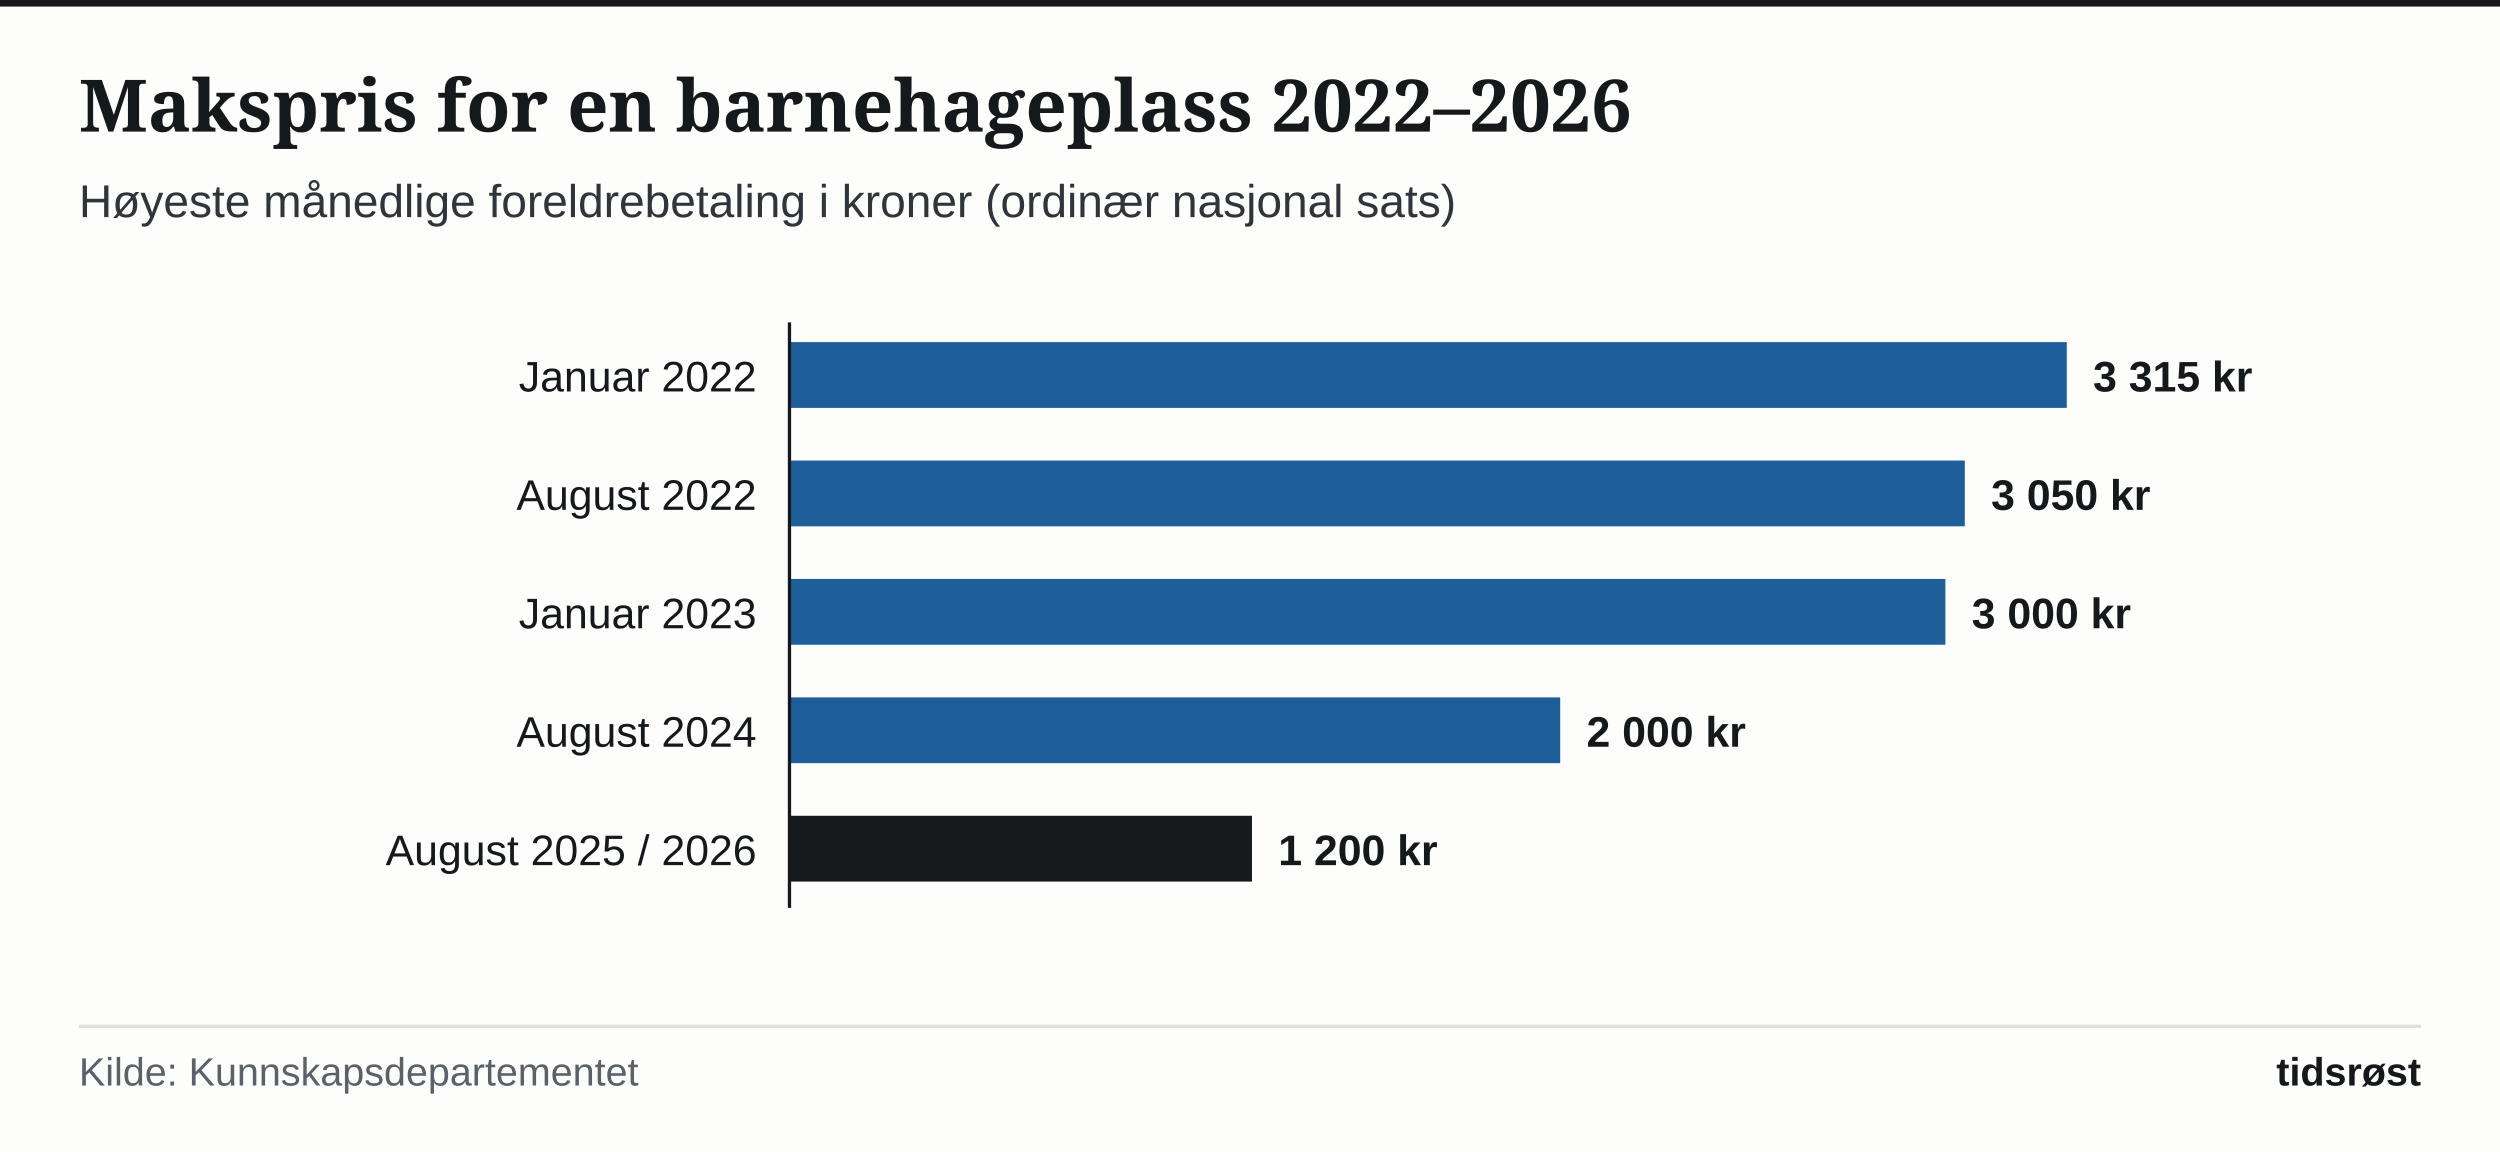
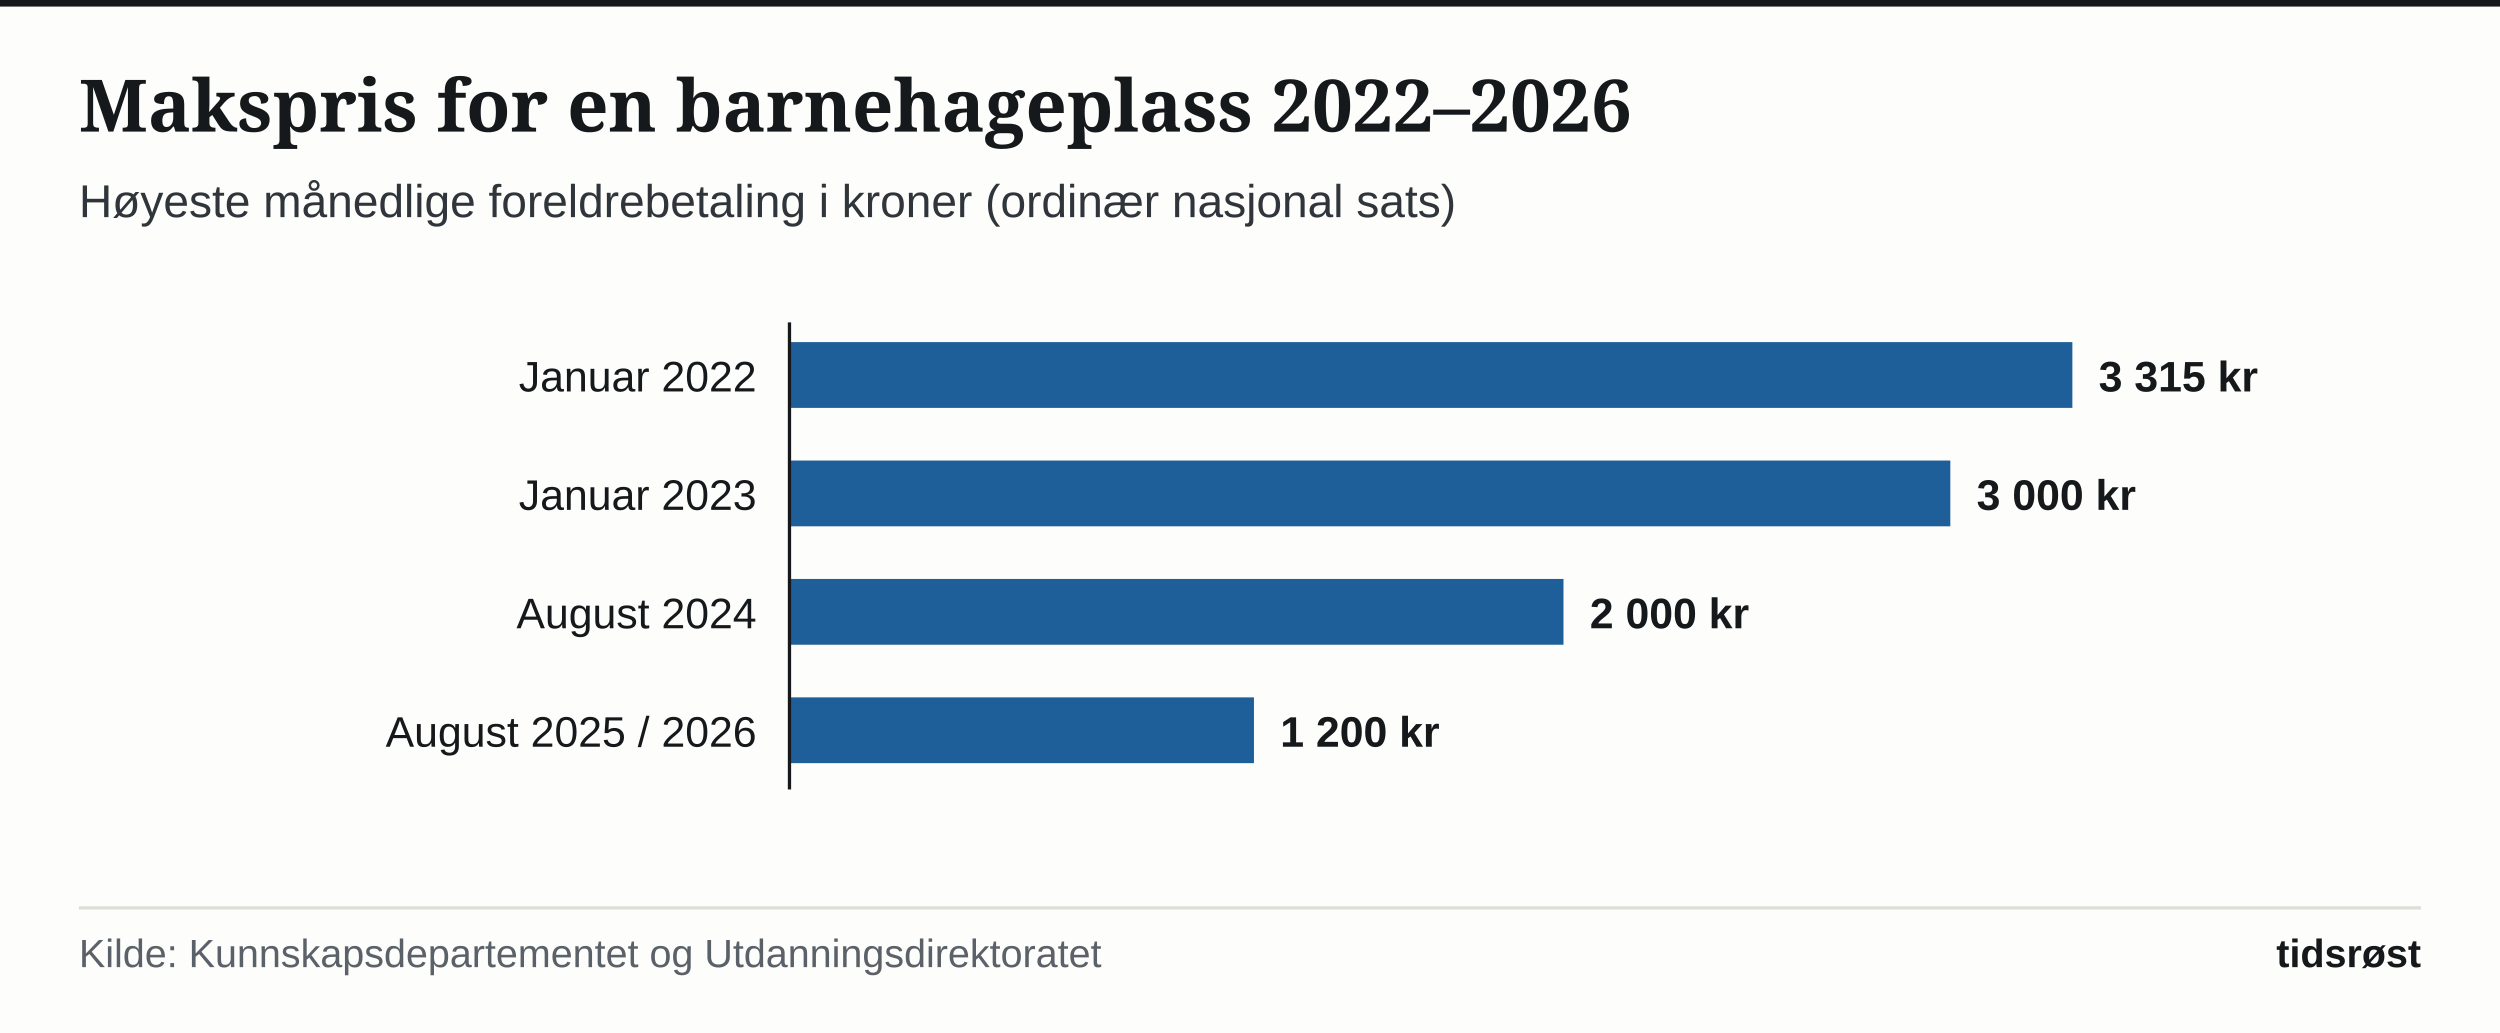
- <svg xmlns="http://www.w3.org/2000/svg" viewBox="0 0 760 350" width="760" height="350" role="img" aria-label="Makspris for en barnehageplass 2022–2026">
-   <rect width="760" height="350" fill="#fdfdfb" />
+ <svg xmlns="http://www.w3.org/2000/svg" viewBox="0 0 760 314" width="760" height="314" role="img" aria-label="Makspris for en barnehageplass 2022–2026">
+   <rect width="760" height="314" fill="#fdfdfb" />
  <rect x="0" y="0" width="760" height="2" fill="#16191c" />
  <text x="24" y="40" font-family="'Source Serif 4', Georgia, serif" font-size="22" font-weight="650" fill="#16191c">Makspris for en barnehageplass 2022–2026</text>
  <text x="24" y="66" font-family="Archivo, 'Helvetica Neue', Arial, sans-serif" font-size="14" fill="#2f353a">Høyeste månedlige foreldrebetaling i kroner (ordinær nasjonal sats)</text>
  <text x="230" y="119" text-anchor="end" font-family="Archivo, 'Helvetica Neue', Arial, sans-serif" font-size="13" fill="#16191c">Januar 2022</text>
-   <rect x="240" y="104" width="388.3" height="20" fill="#1f5f99" />
-   <text x="636.3" y="119" font-family="Archivo, 'Helvetica Neue', Arial, sans-serif" font-size="13" font-weight="600" fill="#16191c">3 315 kr</text>
-   <text x="230" y="155" text-anchor="end" font-family="Archivo, 'Helvetica Neue', Arial, sans-serif" font-size="13" fill="#16191c">August 2022</text>
-   <rect x="240" y="140" width="357.3" height="20" fill="#1f5f99" />
-   <text x="605.3" y="155" font-family="Archivo, 'Helvetica Neue', Arial, sans-serif" font-size="13" font-weight="600" fill="#16191c">3 050 kr</text>
-   <text x="230" y="191" text-anchor="end" font-family="Archivo, 'Helvetica Neue', Arial, sans-serif" font-size="13" fill="#16191c">Januar 2023</text>
-   <rect x="240" y="176" width="351.4" height="20" fill="#1f5f99" />
-   <text x="599.4" y="191" font-family="Archivo, 'Helvetica Neue', Arial, sans-serif" font-size="13" font-weight="600" fill="#16191c">3 000 kr</text>
-   <text x="230" y="227" text-anchor="end" font-family="Archivo, 'Helvetica Neue', Arial, sans-serif" font-size="13" fill="#16191c">August 2024</text>
-   <rect x="240" y="212" width="234.3" height="20" fill="#1f5f99" />
-   <text x="482.3" y="227" font-family="Archivo, 'Helvetica Neue', Arial, sans-serif" font-size="13" font-weight="600" fill="#16191c">2 000 kr</text>
-   <text x="230" y="263" text-anchor="end" font-family="Archivo, 'Helvetica Neue', Arial, sans-serif" font-size="13" fill="#16191c">August 2025 / 2026</text>
-   <rect x="240" y="248" width="140.6" height="20" fill="#16191c" />
-   <text x="388.6" y="263" font-family="Archivo, 'Helvetica Neue', Arial, sans-serif" font-size="13" font-weight="600" fill="#16191c">1 200 kr</text>
-   <line x1="240" x2="240" y1="98" y2="276" stroke="#16191c" stroke-width="1" />
-   <line x1="24" x2="736" y1="312" y2="312" stroke="#dcded8" stroke-width="1" />
-   <text x="24" y="330" font-family="Archivo, 'Helvetica Neue', Arial, sans-serif" font-size="12" fill="#5a6168">Kilde: Kunnskapsdepartementet</text>
-   <text x="736" y="330" text-anchor="end" font-family="Archivo, 'Helvetica Neue', Arial, sans-serif" font-size="12" font-weight="700" fill="#16191c">tidsrøst</text>
+   <rect x="240" y="104" width="390.0" height="20" fill="#1f5f99" />
+   <text x="638.0" y="119" font-family="Archivo, 'Helvetica Neue', Arial, sans-serif" font-size="13" font-weight="600" fill="#16191c">3 315 kr</text>
+   <text x="230" y="155" text-anchor="end" font-family="Archivo, 'Helvetica Neue', Arial, sans-serif" font-size="13" fill="#16191c">Januar 2023</text>
+   <rect x="240" y="140" width="352.9" height="20" fill="#1f5f99" />
+   <text x="600.9" y="155" font-family="Archivo, 'Helvetica Neue', Arial, sans-serif" font-size="13" font-weight="600" fill="#16191c">3 000 kr</text>
+   <text x="230" y="191" text-anchor="end" font-family="Archivo, 'Helvetica Neue', Arial, sans-serif" font-size="13" fill="#16191c">August 2024</text>
+   <rect x="240" y="176" width="235.3" height="20" fill="#1f5f99" />
+   <text x="483.3" y="191" font-family="Archivo, 'Helvetica Neue', Arial, sans-serif" font-size="13" font-weight="600" fill="#16191c">2 000 kr</text>
+   <text x="230" y="227" text-anchor="end" font-family="Archivo, 'Helvetica Neue', Arial, sans-serif" font-size="13" fill="#16191c">August 2025 / 2026</text>
+   <rect x="240" y="212" width="141.2" height="20" fill="#1f5f99" />
+   <text x="389.2" y="227" font-family="Archivo, 'Helvetica Neue', Arial, sans-serif" font-size="13" font-weight="600" fill="#16191c">1 200 kr</text>
+   <line x1="240" x2="240" y1="98" y2="240" stroke="#16191c" stroke-width="1" />
+   <line x1="24" x2="736" y1="276" y2="276" stroke="#dcded8" stroke-width="1" />
+   <text x="24" y="294" font-family="Archivo, 'Helvetica Neue', Arial, sans-serif" font-size="12" fill="#5a6168">Kilde: Kunnskapsdepartementet og Utdanningsdirektoratet</text>
+   <text x="736" y="294" text-anchor="end" font-family="Archivo, 'Helvetica Neue', Arial, sans-serif" font-size="12" font-weight="700" fill="#16191c">tidsrøst</text>
</svg>
